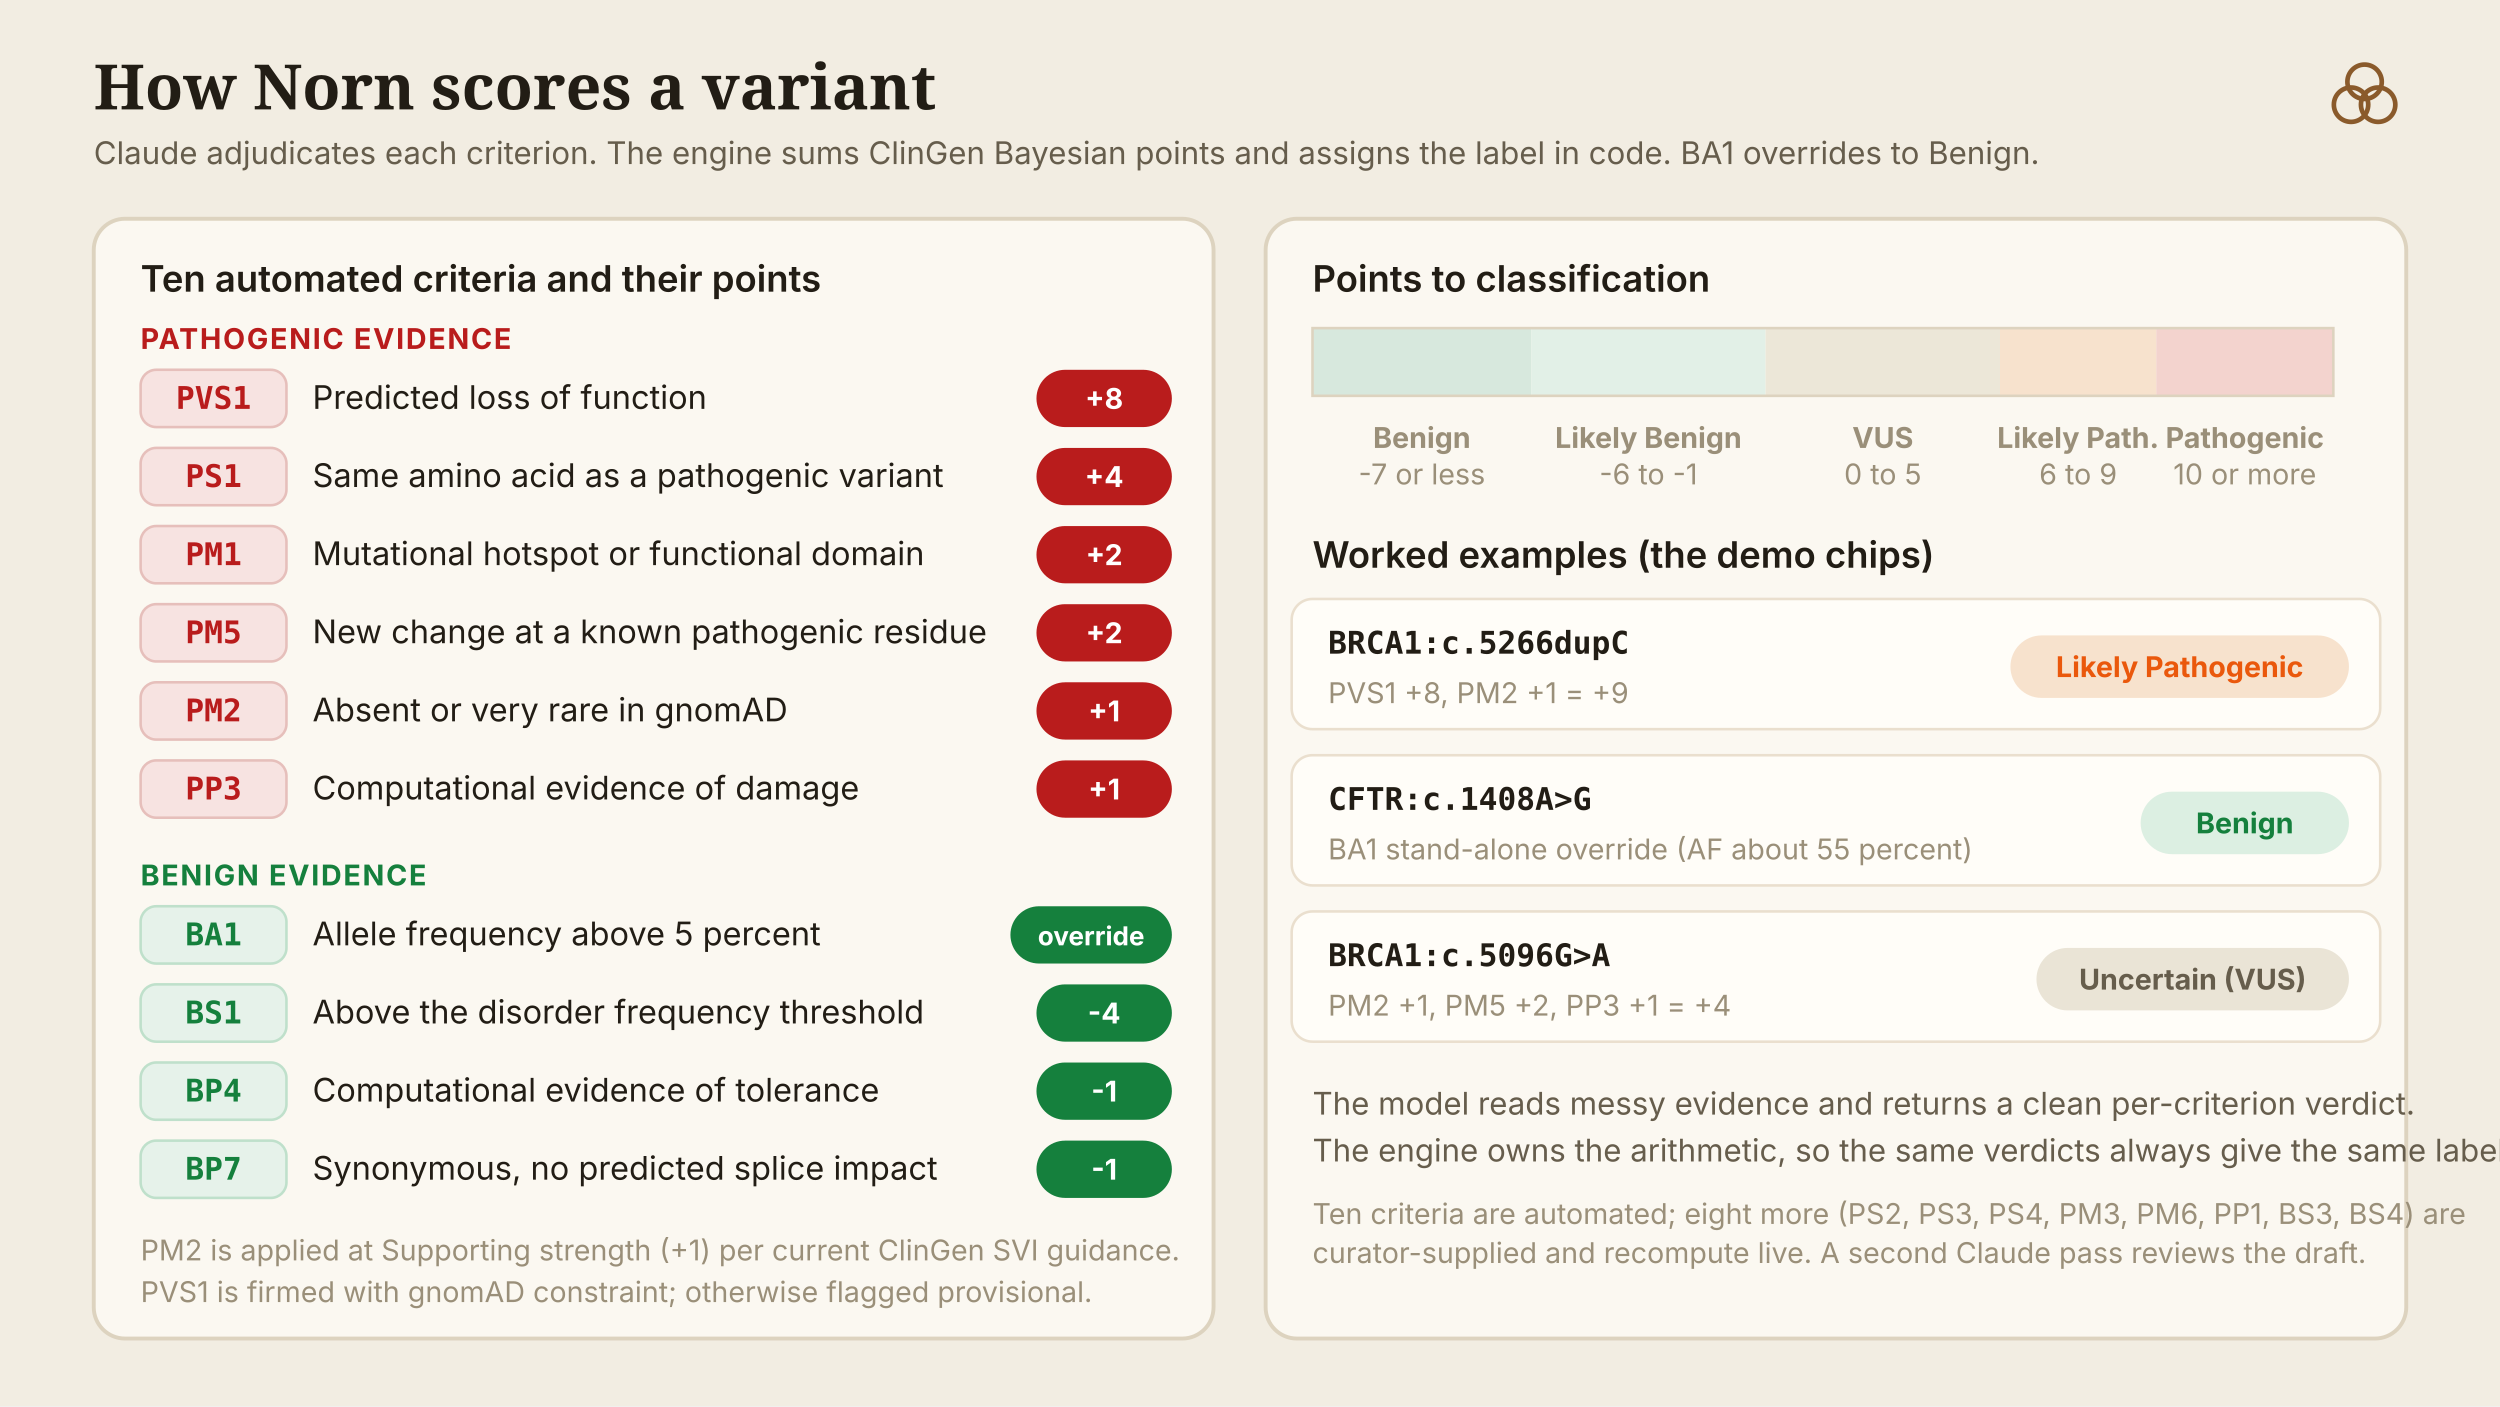
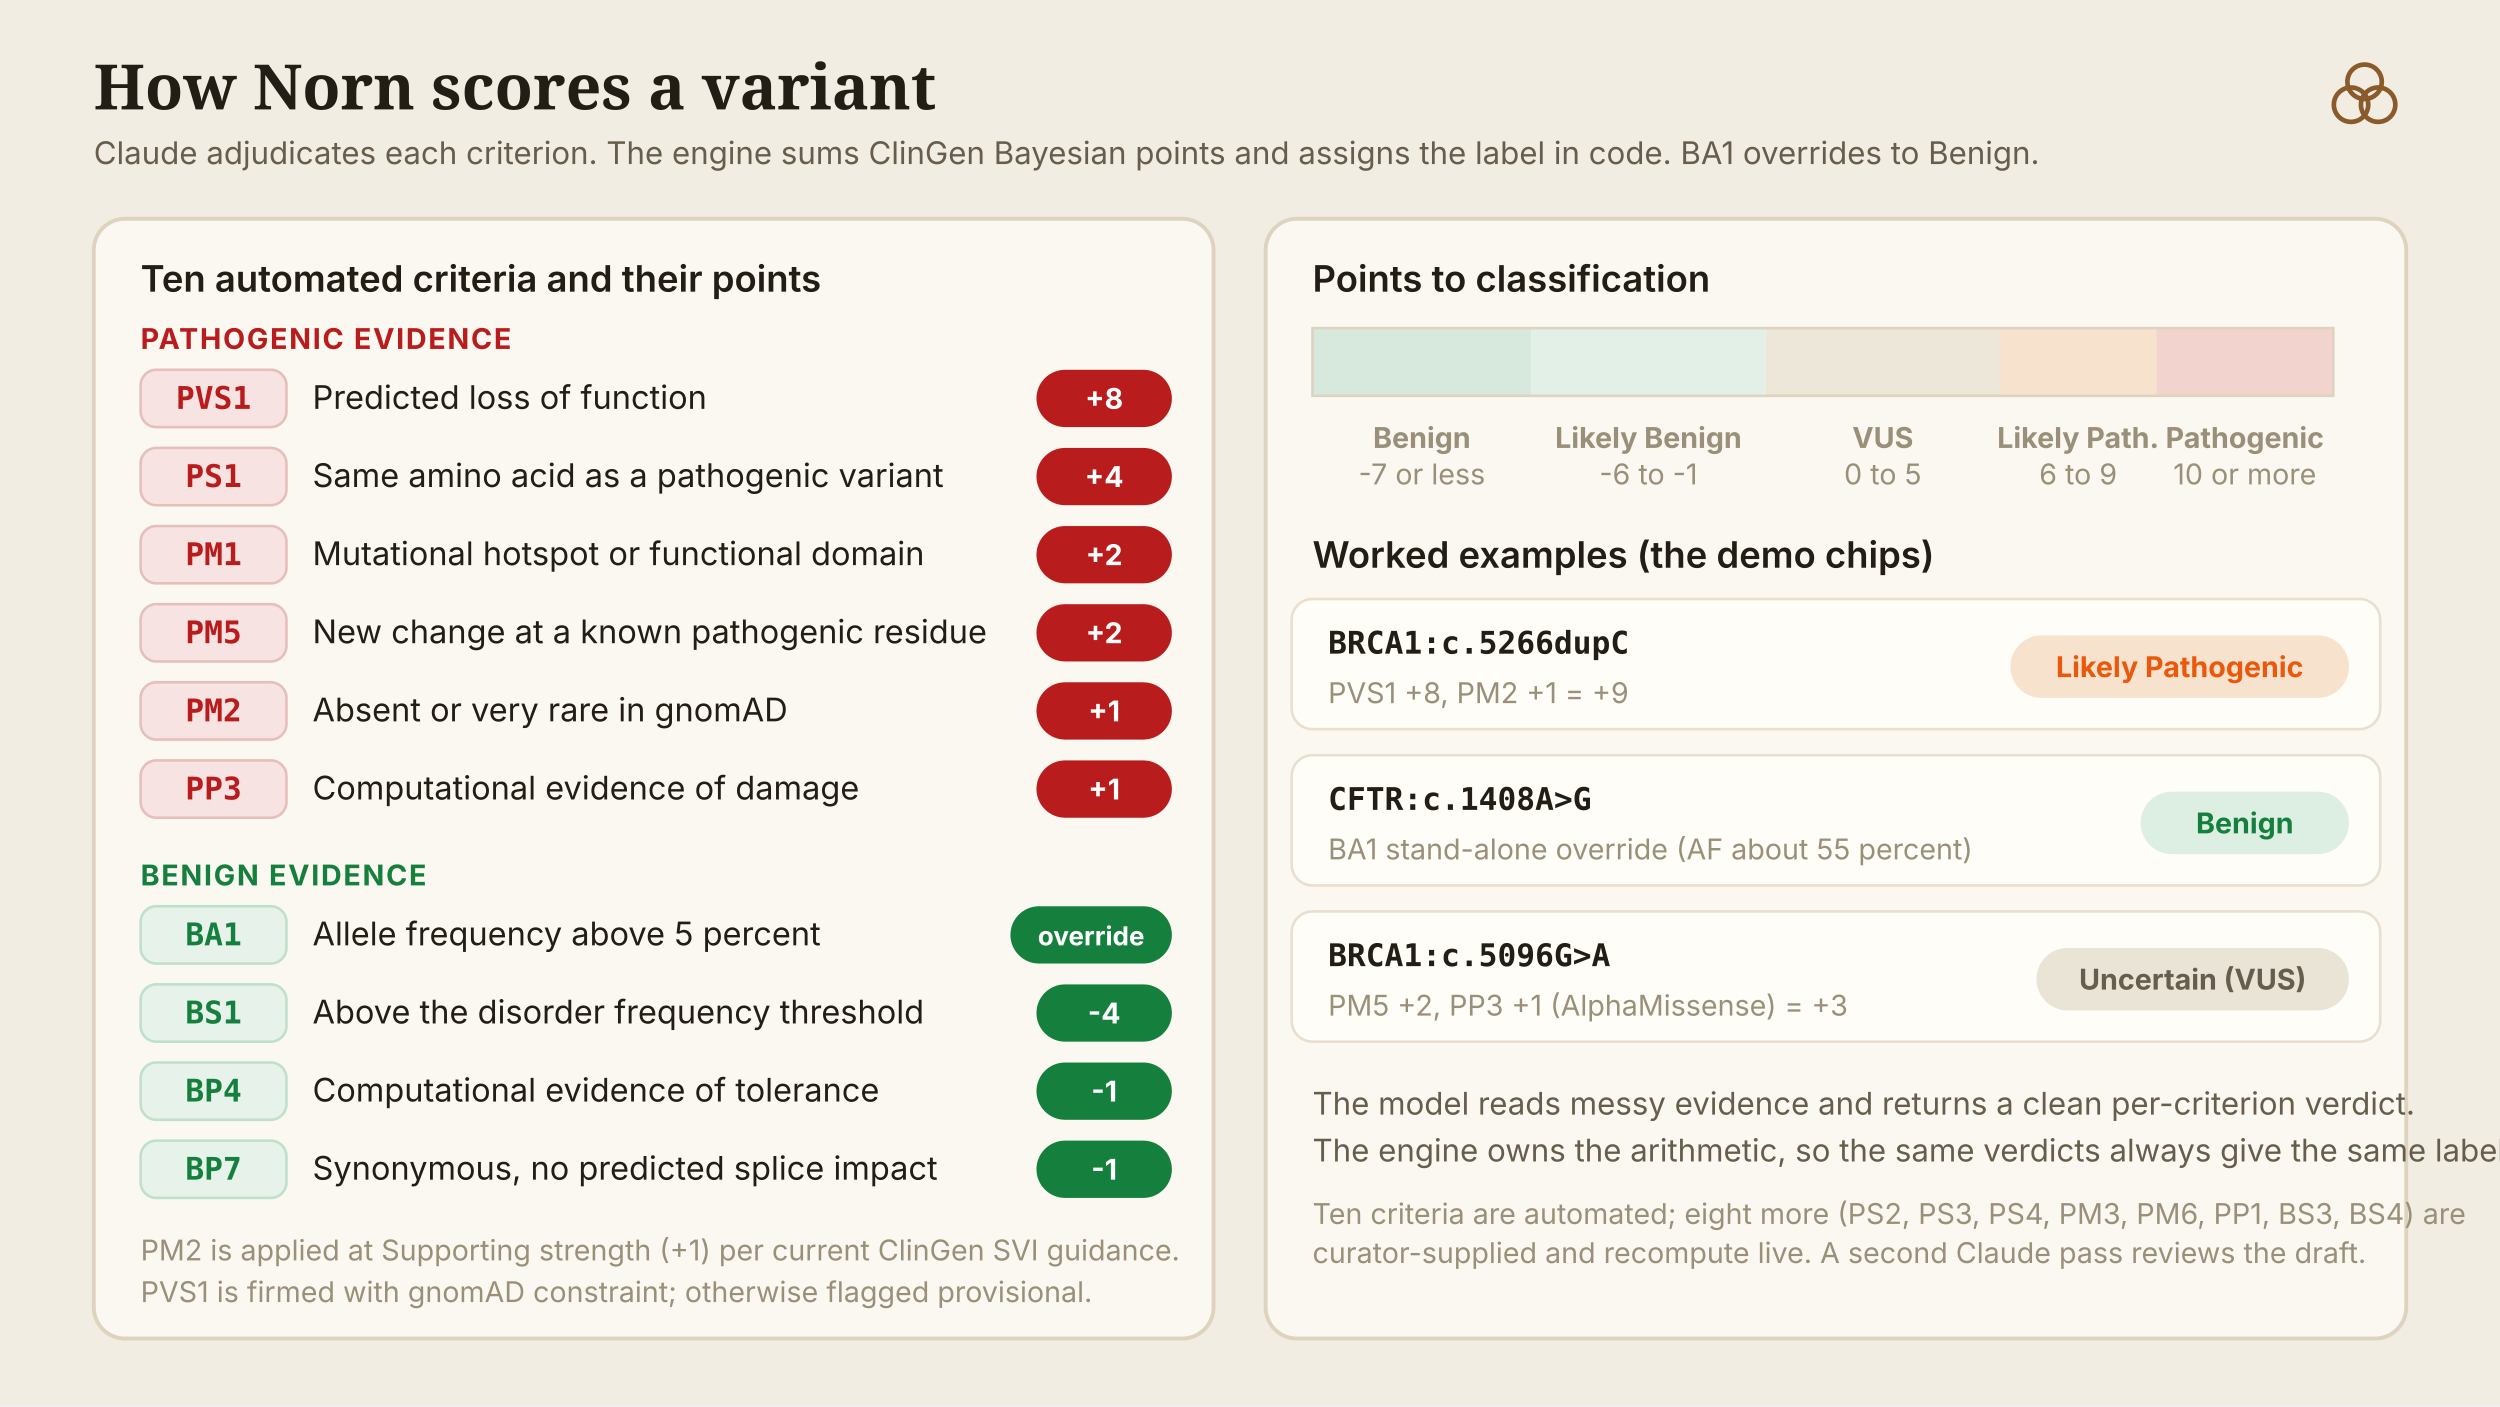
<svg xmlns="http://www.w3.org/2000/svg" viewBox="0 0 960 540" font-family="Inter, ui-sans-serif, system-ui, -apple-system, Segoe UI, Roboto, sans-serif">
  <defs>
    <style>
      .disp { fill:#221d15; font-family:"Fraunces", Georgia, serif; }
      .h { fill:#221d15; font-size:14px; font-weight:600; }
      .sub { fill:#665d4c; font-size:12px; }
      .name { fill:#221d15; font-size:12.5px; }
      .tiny { fill:#9a8f79; font-size:11px; }
      .tag { font-size:11px; font-weight:700; letter-spacing:0.06em; }
      .mono { font-family:"JetBrains Mono", ui-monospace, Menlo, Consolas, monospace; }
    </style>
  </defs>
  <rect x="0" y="0" width="960" height="540" fill="#f2ede2" />
  <g stroke="#8a5a2b" stroke-width="1.8" fill="none" transform="translate(892 20)">
    <circle cx="16" cy="11.4" r="6.6" />
    <circle cx="10.8" cy="20.2" r="6.6" />
    <circle cx="21.2" cy="20.2" r="6.6" />
  </g>
  <text x="36" y="42" class="disp" font-size="24" font-weight="600">How Norn scores a variant</text>
  <text x="36" y="63" class="sub">Claude adjudicates each criterion. The engine sums ClinGen Bayesian points and assigns the label in code. BA1 overrides to Benign.</text>
  <rect x="36" y="84" width="430" height="430" rx="12" fill="#fbf8f1" stroke="#ddd3bf" stroke-width="1.5" />
  <text x="54" y="112" class="h">Ten automated criteria and their points</text>
  <text x="54" y="134" class="tag" fill="#b91c1c">PATHOGENIC EVIDENCE</text>
  <g>
    <g>
      <rect x="54" y="142" width="56" height="22" rx="6" fill="#f7e3e1" stroke="#e6bfbb" />
      <text x="82" y="157" text-anchor="middle" class="mono" font-size="12" font-weight="700" fill="#b91c1c">PVS1</text>
      <text x="120" y="157" class="name">Predicted loss of function</text>
      <rect x="398" y="142" width="52" height="22" rx="11" fill="#b91c1c" />
      <text x="424" y="157" text-anchor="middle" fill="#fff" font-size="11" font-weight="700">+8</text>
    </g>
    <g>
      <rect x="54" y="172" width="56" height="22" rx="6" fill="#f7e3e1" stroke="#e6bfbb" />
      <text x="82" y="187" text-anchor="middle" class="mono" font-size="12" font-weight="700" fill="#b91c1c">PS1</text>
      <text x="120" y="187" class="name">Same amino acid as a pathogenic variant</text>
      <rect x="398" y="172" width="52" height="22" rx="11" fill="#b91c1c" />
      <text x="424" y="187" text-anchor="middle" fill="#fff" font-size="11" font-weight="700">+4</text>
    </g>
    <g>
      <rect x="54" y="202" width="56" height="22" rx="6" fill="#f7e3e1" stroke="#e6bfbb" />
      <text x="82" y="217" text-anchor="middle" class="mono" font-size="12" font-weight="700" fill="#b91c1c">PM1</text>
      <text x="120" y="217" class="name">Mutational hotspot or functional domain</text>
      <rect x="398" y="202" width="52" height="22" rx="11" fill="#b91c1c" />
      <text x="424" y="217" text-anchor="middle" fill="#fff" font-size="11" font-weight="700">+2</text>
    </g>
    <g>
      <rect x="54" y="232" width="56" height="22" rx="6" fill="#f7e3e1" stroke="#e6bfbb" />
      <text x="82" y="247" text-anchor="middle" class="mono" font-size="12" font-weight="700" fill="#b91c1c">PM5</text>
      <text x="120" y="247" class="name">New change at a known pathogenic residue</text>
      <rect x="398" y="232" width="52" height="22" rx="11" fill="#b91c1c" />
      <text x="424" y="247" text-anchor="middle" fill="#fff" font-size="11" font-weight="700">+2</text>
    </g>
    <g>
      <rect x="54" y="262" width="56" height="22" rx="6" fill="#f7e3e1" stroke="#e6bfbb" />
      <text x="82" y="277" text-anchor="middle" class="mono" font-size="12" font-weight="700" fill="#b91c1c">PM2</text>
      <text x="120" y="277" class="name">Absent or very rare in gnomAD</text>
      <rect x="398" y="262" width="52" height="22" rx="11" fill="#b91c1c" />
      <text x="424" y="277" text-anchor="middle" fill="#fff" font-size="11" font-weight="700">+1</text>
    </g>
    <g>
      <rect x="54" y="292" width="56" height="22" rx="6" fill="#f7e3e1" stroke="#e6bfbb" />
      <text x="82" y="307" text-anchor="middle" class="mono" font-size="12" font-weight="700" fill="#b91c1c">PP3</text>
      <text x="120" y="307" class="name">Computational evidence of damage</text>
      <rect x="398" y="292" width="52" height="22" rx="11" fill="#b91c1c" />
      <text x="424" y="307" text-anchor="middle" fill="#fff" font-size="11" font-weight="700">+1</text>
    </g>
  </g>
  <text x="54" y="340" class="tag" fill="#15803d">BENIGN EVIDENCE</text>
  <g>
    <g>
      <rect x="54" y="348" width="56" height="22" rx="6" fill="#e6f2ea" stroke="#bfe0cb" />
      <text x="82" y="363" text-anchor="middle" class="mono" font-size="12" font-weight="700" fill="#15803d">BA1</text>
      <text x="120" y="363" class="name">Allele frequency above 5 percent</text>
      <rect x="388" y="348" width="62" height="22" rx="11" fill="#15803d" />
      <text x="419" y="363" text-anchor="middle" fill="#fff" font-size="10" font-weight="700">override</text>
    </g>
    <g>
      <rect x="54" y="378" width="56" height="22" rx="6" fill="#e6f2ea" stroke="#bfe0cb" />
      <text x="82" y="393" text-anchor="middle" class="mono" font-size="12" font-weight="700" fill="#15803d">BS1</text>
      <text x="120" y="393" class="name">Above the disorder frequency threshold</text>
      <rect x="398" y="378" width="52" height="22" rx="11" fill="#15803d" />
      <text x="424" y="393" text-anchor="middle" fill="#fff" font-size="11" font-weight="700">-4</text>
    </g>
    <g>
      <rect x="54" y="408" width="56" height="22" rx="6" fill="#e6f2ea" stroke="#bfe0cb" />
      <text x="82" y="423" text-anchor="middle" class="mono" font-size="12" font-weight="700" fill="#15803d">BP4</text>
      <text x="120" y="423" class="name">Computational evidence of tolerance</text>
      <rect x="398" y="408" width="52" height="22" rx="11" fill="#15803d" />
      <text x="424" y="423" text-anchor="middle" fill="#fff" font-size="11" font-weight="700">-1</text>
    </g>
    <g>
      <rect x="54" y="438" width="56" height="22" rx="6" fill="#e6f2ea" stroke="#bfe0cb" />
      <text x="82" y="453" text-anchor="middle" class="mono" font-size="12" font-weight="700" fill="#15803d">BP7</text>
      <text x="120" y="453" class="name">Synonymous, no predicted splice impact</text>
      <rect x="398" y="438" width="52" height="22" rx="11" fill="#15803d" />
      <text x="424" y="453" text-anchor="middle" fill="#fff" font-size="11" font-weight="700">-1</text>
    </g>
  </g>
  <text x="54" y="484" class="tiny">PM2 is applied at Supporting strength (+1) per current ClinGen SVI guidance.</text>
  <text x="54" y="500" class="tiny">PVS1 is firmed with gnomAD constraint; otherwise flagged provisional.</text>
  <rect x="486" y="84" width="438" height="430" rx="12" fill="#fbf8f1" stroke="#ddd3bf" stroke-width="1.5" />
  <text x="504" y="112" class="h">Points to classification</text>
  <g>
    <rect x="504" y="126" width="84" height="26" fill="#d7e8dd" />
    <rect x="588" y="126" width="90" height="26" fill="#e2f0e7" />
    <rect x="678" y="126" width="90" height="26" fill="#ece7d8" />
    <rect x="768" y="126" width="60" height="26" fill="#f7e2cd" />
    <rect x="828" y="126" width="68" height="26" fill="#f3d3ce" />
    <rect x="504" y="126" width="392" height="26" fill="none" stroke="#ddd3bf" />
    <text x="546" y="172" text-anchor="middle" class="tiny" fill="#15803d" font-weight="700">Benign</text>
    <text x="546" y="186" text-anchor="middle" class="tiny">-7 or less</text>
    <text x="633" y="172" text-anchor="middle" class="tiny" fill="#16a34a" font-weight="700">Likely Benign</text>
    <text x="633" y="186" text-anchor="middle" class="tiny">-6 to -1</text>
    <text x="723" y="172" text-anchor="middle" class="tiny" fill="#665d4c" font-weight="700">VUS</text>
    <text x="723" y="186" text-anchor="middle" class="tiny">0 to 5</text>
    <text x="798" y="172" text-anchor="middle" class="tiny" fill="#ea580c" font-weight="700">Likely Path.</text>
    <text x="798" y="186" text-anchor="middle" class="tiny">6 to 9</text>
    <text x="862" y="172" text-anchor="middle" class="tiny" fill="#b91c1c" font-weight="700">Pathogenic</text>
    <text x="862" y="186" text-anchor="middle" class="tiny">10 or more</text>
  </g>
  <text x="504" y="218" class="h" font-size="13">Worked examples (the demo chips)</text>
  <rect x="496" y="230" width="418" height="50" rx="8" fill="#fffdf8" stroke="#eadfce" />
  <text x="510" y="251" class="mono" font-size="12" font-weight="700" fill="#221d15">BRCA1:c.5266dupC</text>
  <text x="510" y="270" class="tiny">PVS1 +8, PM2 +1  =  +9</text>
  <rect x="772" y="244" width="130" height="24" rx="12" fill="#f7e2cd" />
  <text x="837" y="260" text-anchor="middle" font-size="11" font-weight="700" fill="#ea580c">Likely Pathogenic</text>
  <rect x="496" y="290" width="418" height="50" rx="8" fill="#fffdf8" stroke="#eadfce" />
  <text x="510" y="311" class="mono" font-size="12" font-weight="700" fill="#221d15">CFTR:c.1408A&gt;G</text>
  <text x="510" y="330" class="tiny">BA1 stand-alone override (AF about 55 percent)</text>
  <rect x="822" y="304" width="80" height="24" rx="12" fill="#dcefe2" />
  <text x="862" y="320" text-anchor="middle" font-size="11" font-weight="700" fill="#15803d">Benign</text>
  <rect x="496" y="350" width="418" height="50" rx="8" fill="#fffdf8" stroke="#eadfce" />
  <text x="510" y="371" class="mono" font-size="12" font-weight="700" fill="#221d15">BRCA1:c.5096G&gt;A</text>
-   <text x="510" y="390" class="tiny">PM2 +1, PM5 +2, PP3 +1  =  +4</text>
+   <text x="510" y="390" class="tiny">PM5 +2, PP3 +1 (AlphaMissense)  =  +3</text>
  <rect x="782" y="364" width="120" height="24" rx="12" fill="#eae4d6" />
  <text x="842" y="380" text-anchor="middle" font-size="11" font-weight="700" fill="#665d4c">Uncertain (VUS)</text>
  <text x="504" y="428" class="sub">The model reads messy evidence and returns a clean per-criterion verdict.</text>
  <text x="504" y="446" class="sub">The engine owns the arithmetic, so the same verdicts always give the same label.</text>
  <text x="504" y="470" class="tiny">Ten criteria are automated; eight more (PS2, PS3, PS4, PM3, PM6, PP1, BS3, BS4) are</text>
  <text x="504" y="485" class="tiny">curator-supplied and recompute live. A second Claude pass reviews the draft.</text>
</svg>
